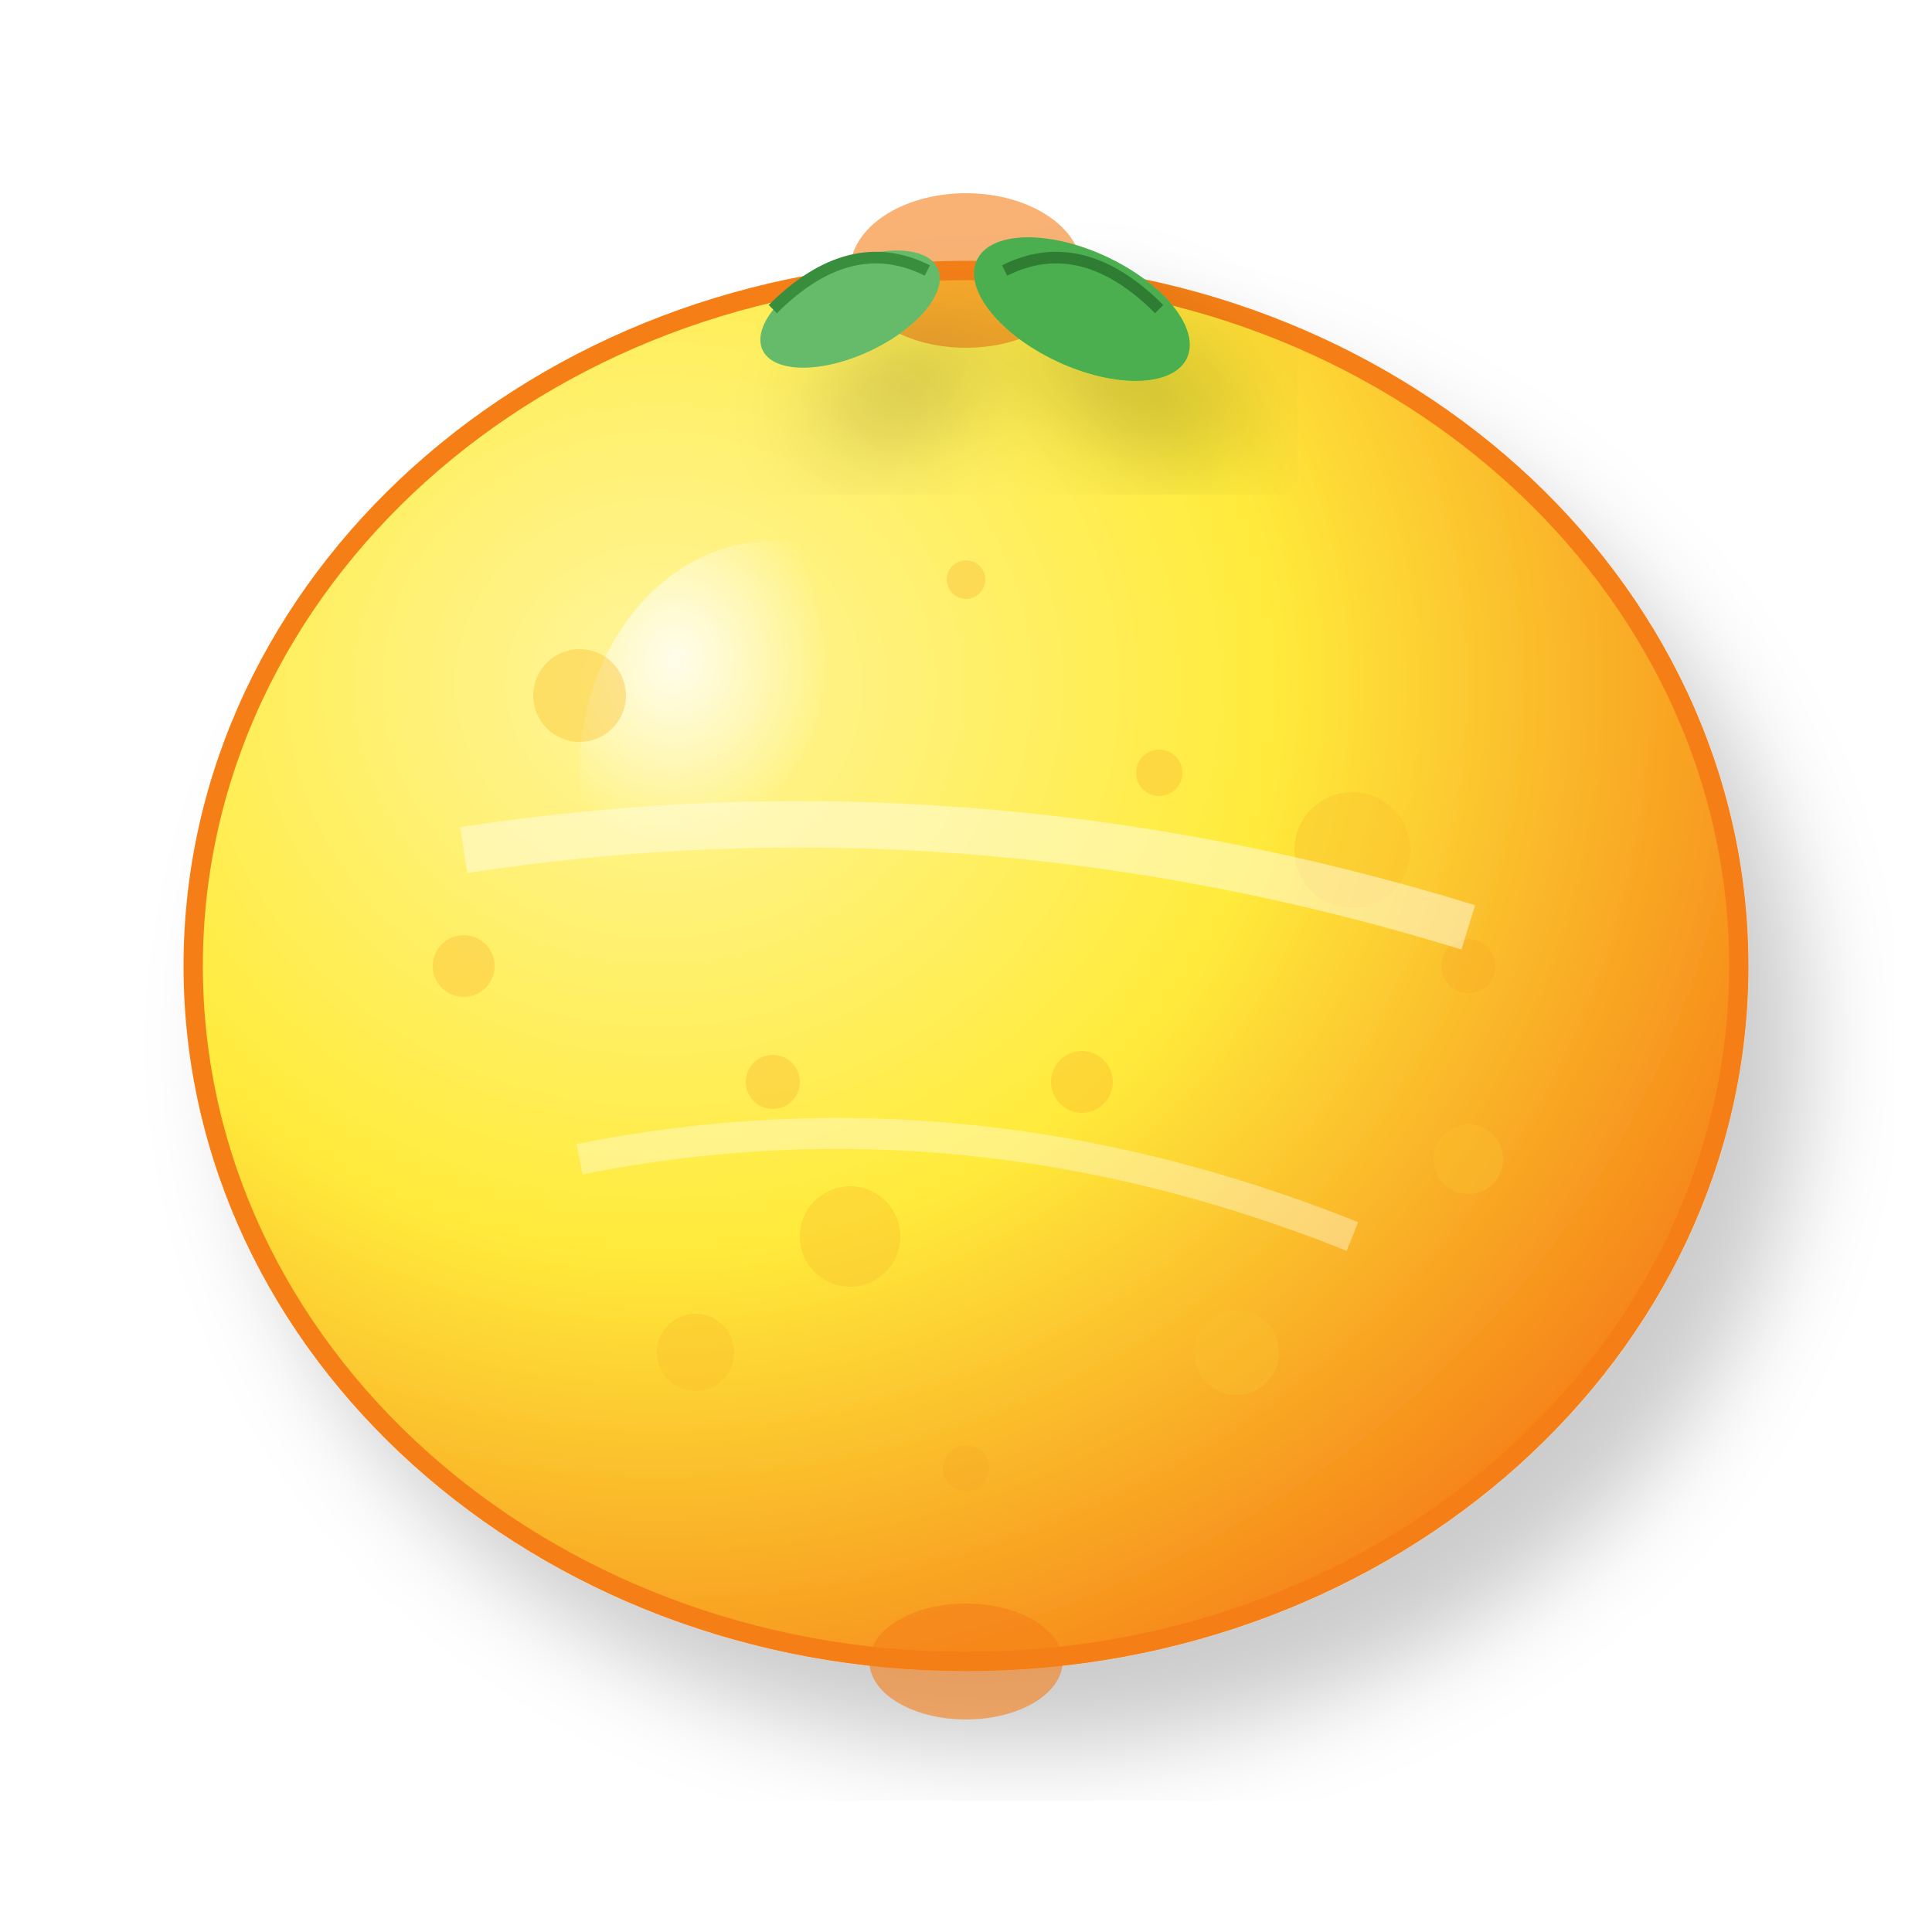
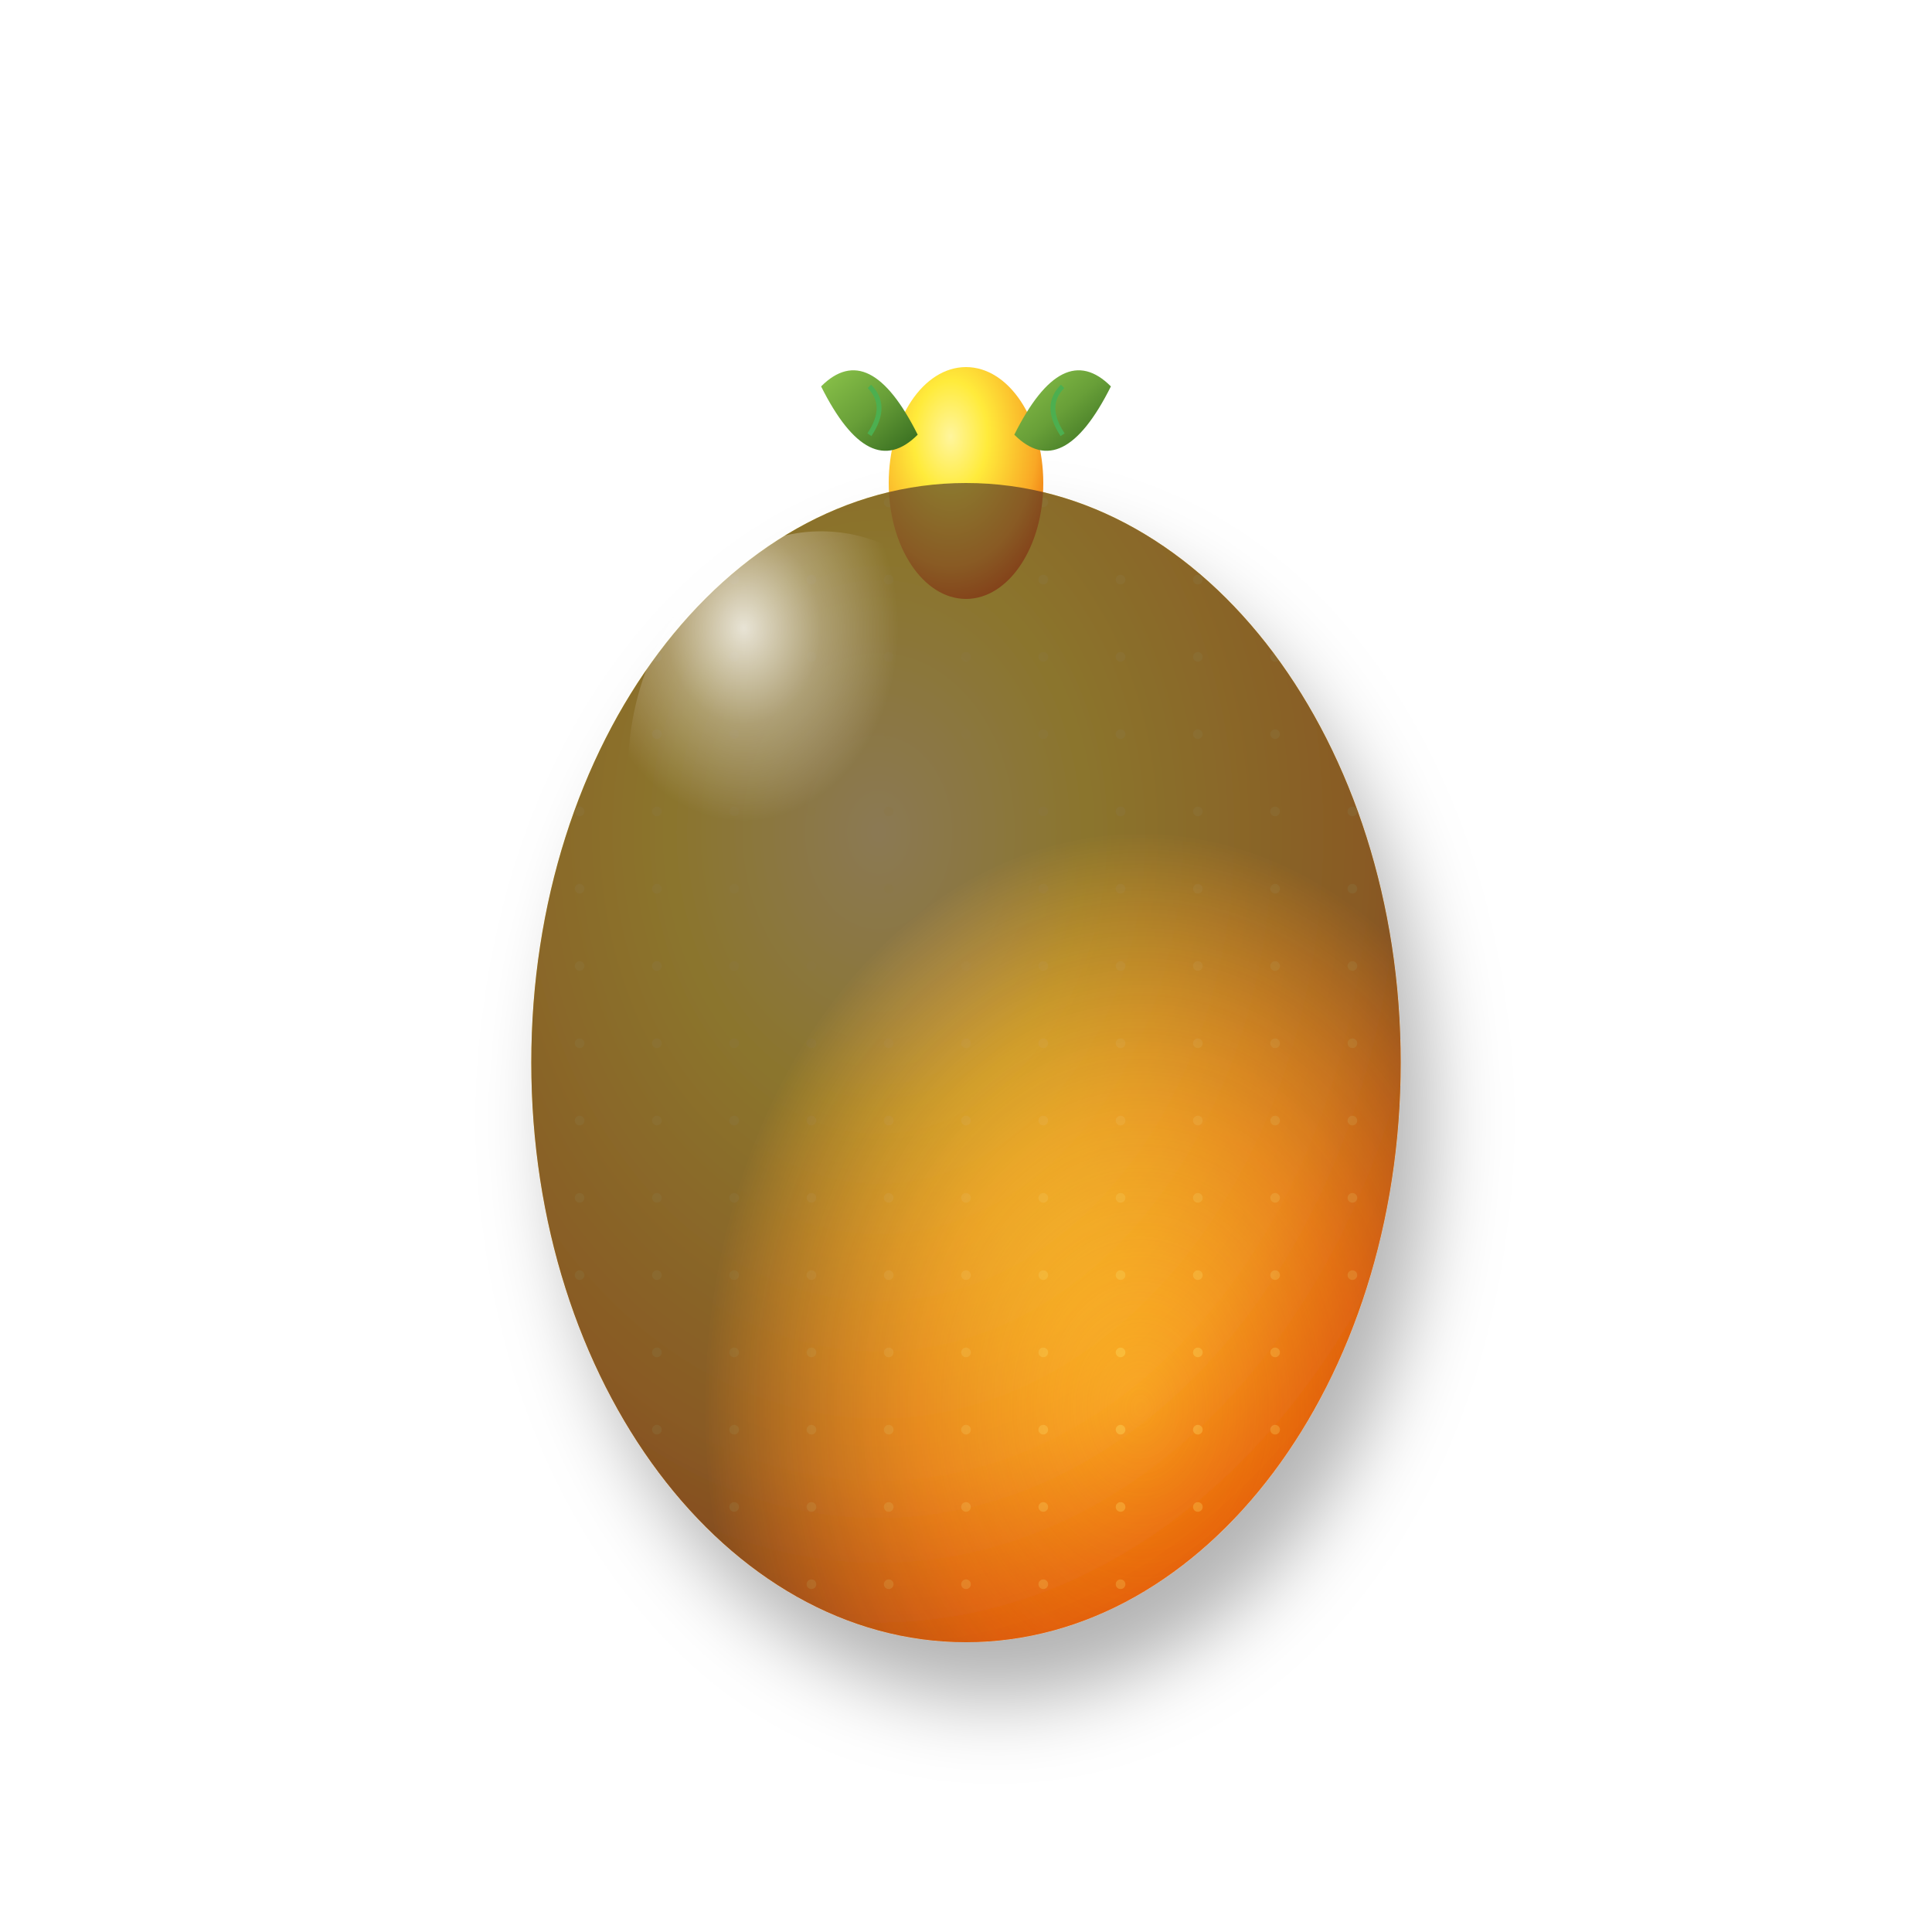
- <svg xmlns="http://www.w3.org/2000/svg" width="50" height="50" viewBox="0 0 50 50">
+ <svg xmlns="http://www.w3.org/2000/svg" width="200" height="200" viewBox="0 0 200 200">
  <defs>
-     <radialGradient id="lemonGradient" cx="0.3" cy="0.3" r="0.8">
+     <radialGradient id="lemonBody" cx="0.4" cy="0.3" r="0.8">
      <stop offset="0%" stop-color="#FFF59D" />
-       <stop offset="50%" stop-color="#FFEB3B" />
-       <stop offset="100%" stop-color="#F57F17" />
+       <stop offset="30%" stop-color="#FFEB3B" />
+       <stop offset="70%" stop-color="#F9A825" />
+       <stop offset="100%" stop-color="#E65100" />
    </radialGradient>
-     <radialGradient id="lemonHighlight" cx="0.25" cy="0.25" r="0.4">
+     <radialGradient id="lemonHighlight" cx="0.3" cy="0.2" r="0.4">
      <stop offset="0%" stop-color="#FFFFFF" stop-opacity="0.8" />
+       <stop offset="50%" stop-color="#FFFFFF" stop-opacity="0.3" />
      <stop offset="100%" stop-color="#FFFFFF" stop-opacity="0" />
    </radialGradient>
-     <filter id="lemonShadow">
-       <feDropShadow dx="1.5" dy="2" stdDeviation="1.2" flood-color="#000000" flood-opacity="0.2" />
+     <radialGradient id="lemonShadow" cx="0.7" cy="0.8" r="0.5">
+       <stop offset="0%" stop-color="#E65100" stop-opacity="0" />
+       <stop offset="50%" stop-color="#BF360C" stop-opacity="0.3" />
+       <stop offset="100%" stop-color="#3E2723" stop-opacity="0.6" />
+     </radialGradient>
+     <linearGradient id="leafGradient" x1="0%" y1="0%" x2="100%" y2="100%">
+       <stop offset="0%" stop-color="#8BC34A" />
+       <stop offset="50%" stop-color="#689F38" />
+       <stop offset="100%" stop-color="#33691E" />
+     </linearGradient>
+     <filter id="dropShadow" x="-50%" y="-50%" width="200%" height="200%">
+       <feDropShadow dx="3" dy="6" stdDeviation="4" flood-color="#000000" flood-opacity="0.3" />
    </filter>
+     <pattern id="lemonTexture" patternUnits="userSpaceOnUse" width="8" height="8">
+       <circle cx="4" cy="4" r="0.5" fill="#FFF176" opacity="0.3" />
+     </pattern>
  </defs>
-   <ellipse cx="25" cy="25" rx="20" ry="18" fill="url(#lemonGradient)" stroke="#F57F17" stroke-width="0.5" filter="url(#lemonShadow)" />
-   <ellipse cx="20" cy="20" rx="5" ry="6" fill="url(#lemonHighlight)" />
-   <circle cx="15" cy="18" r="1.2" fill="#FBC02D" opacity="0.4" />
-   <circle cx="35" cy="22" r="1.5" fill="#FBC02D" opacity="0.4" />
-   <circle cx="22" cy="32" r="1.3" fill="#FBC02D" opacity="0.4" />
-   <circle cx="32" cy="35" r="1.1" fill="#FBC02D" opacity="0.4" />
-   <circle cx="18" cy="35" r="1" fill="#FBC02D" opacity="0.4" />
-   <circle cx="38" cy="30" r="0.9" fill="#FBC02D" opacity="0.4" />
-   <circle cx="28" cy="28" r="0.8" fill="#F9A825" opacity="0.3" />
-   <circle cx="20" cy="28" r="0.7" fill="#F9A825" opacity="0.3" />
-   <circle cx="30" cy="20" r="0.6" fill="#F9A825" opacity="0.3" />
-   <circle cx="25" cy="15" r="0.5" fill="#F9A825" opacity="0.3" />
-   <circle cx="12" cy="25" r="0.8" fill="#F9A825" opacity="0.3" />
-   <circle cx="38" cy="25" r="0.7" fill="#F9A825" opacity="0.3" />
-   <circle cx="25" cy="38" r="0.6" fill="#F9A825" opacity="0.3" />
-   <ellipse cx="25" cy="7" rx="3" ry="2" fill="#F57F17" opacity="0.6" />
-   <ellipse cx="25" cy="43" rx="2.5" ry="1.5" fill="#F57F17" opacity="0.6" />
-   <path d="M12 22 Q25 20 38 24" stroke="#FFFDE7" stroke-width="1.2" fill="none" opacity="0.5" />
-   <path d="M15 30 Q25 28 35 32" stroke="#FFFDE7" stroke-width="0.8" fill="none" opacity="0.4" />
-   <g filter="url(#lemonShadow)">
-     <ellipse cx="28" cy="8" rx="3" ry="1.5" fill="#4CAF50" transform="rotate(25 28 8)" />
-     <ellipse cx="22" cy="8" rx="2.5" ry="1.2" fill="#66BB6A" transform="rotate(-25 22 8)" />
-   </g>
-   <path d="M26 7 Q28 6 30 8" stroke="#2E7D32" stroke-width="0.3" fill="none" />
-   <path d="M24 7 Q22 6 20 8" stroke="#388E3C" stroke-width="0.3" fill="none" />
+   <ellipse cx="100" cy="110" rx="45" ry="60" fill="url(#lemonBody)" filter="url(#dropShadow)" />
+   <ellipse cx="100" cy="110" rx="45" ry="60" fill="url(#lemonTexture)" />
+   <ellipse cx="100" cy="50" rx="8" ry="12" fill="url(#lemonBody)" />
+   <ellipse cx="100" cy="110" rx="45" ry="60" fill="url(#lemonShadow)" />
+   <ellipse cx="85" cy="80" rx="20" ry="25" fill="url(#lemonHighlight)" />
+   <path d="M95 45 Q90 35 85 40 Q90 50 95 45" fill="url(#leafGradient)" />
+   <path d="M105 45 Q110 35 115 40 Q110 50 105 45" fill="url(#leafGradient)" />
+   <path d="M90 40 Q92 42 90 45" stroke="#4CAF50" stroke-width="0.5" fill="none" />
+   <path d="M110 40 Q108 42 110 45" stroke="#4CAF50" stroke-width="0.5" fill="none" />
</svg>
